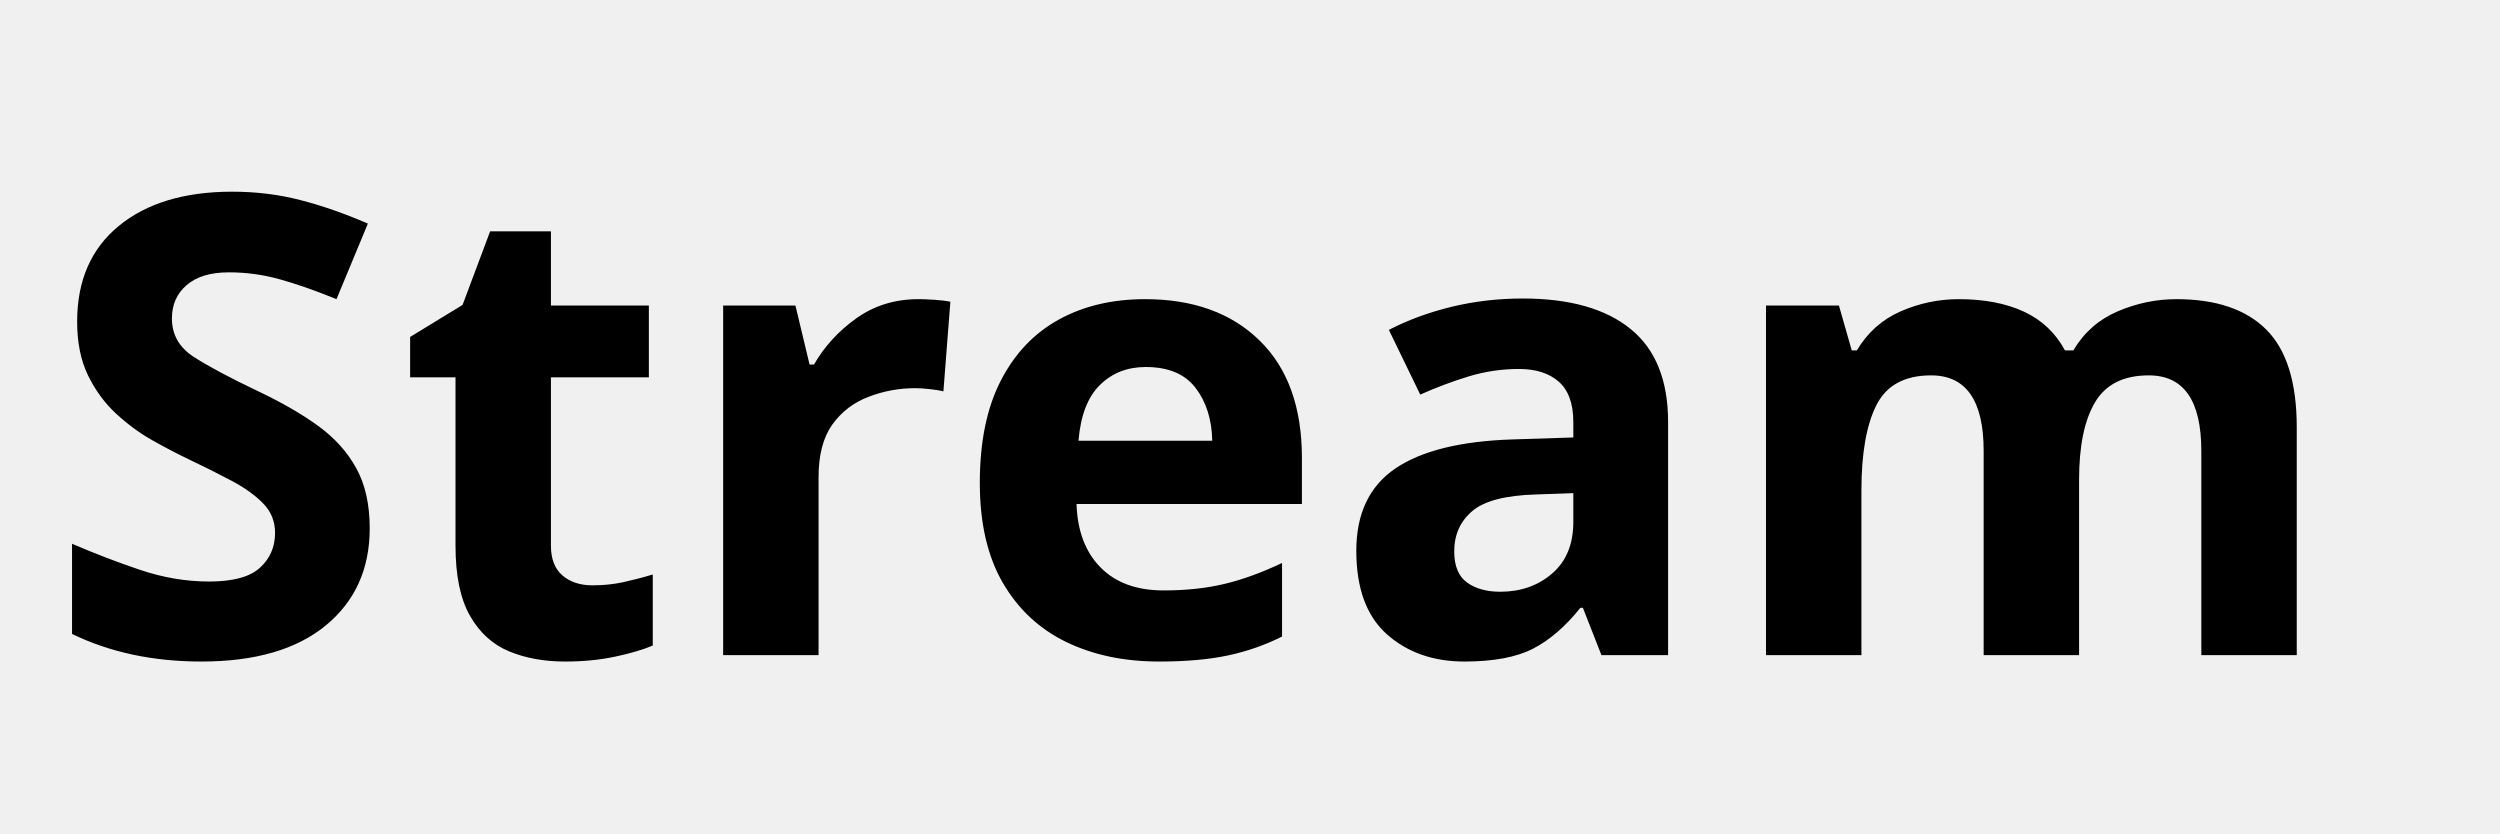
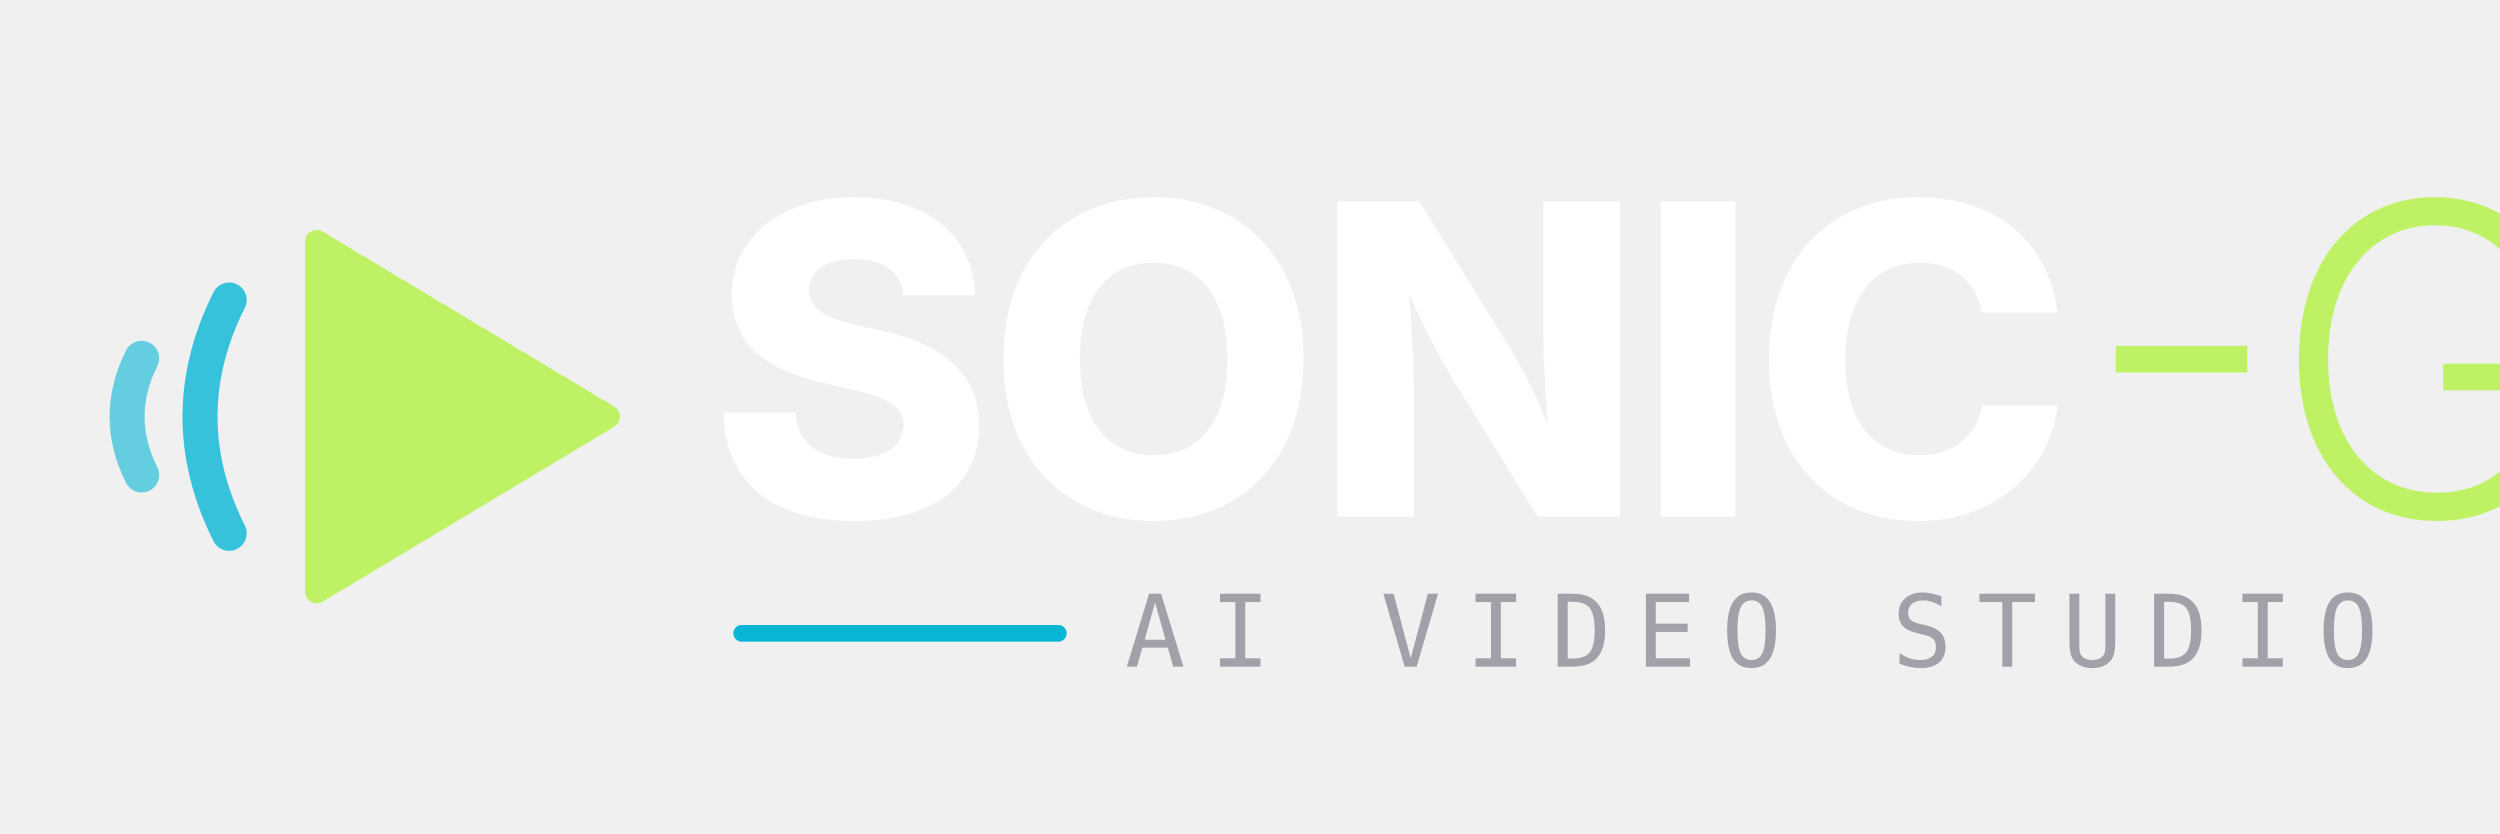
- <svg xmlns="http://www.w3.org/2000/svg" width="100%" height="100%" viewBox="0 0 300 100" version="1.1" xml:space="preserve" style="fill-rule:evenodd;clip-rule:evenodd;stroke-linejoin:round;stroke-miterlimit:2;">
-   <g transform="matrix(0.833757,0,0,0.833757,-4.89053,13.58301)">
-     <g transform="matrix(92.13906,0,0,92.13906,357.5215,78)">
-         </g>
-     <text x="12px" y="78px" style="font-family:'EVA_Matisse_Standard-EB', 'EVA-Matisse_Standard';font-weight:800;font-size:92.139px;">Stream</text>
+ <svg xmlns="http://www.w3.org/2000/svg" viewBox="0 0 300 100" fill="none">
+   <g transform="translate(10, 15) scale(0.7)">
+     <path d="M40 20 L40 80 L90 50 Z" fill="#bef264" stroke="#bef264" stroke-width="4" stroke-linejoin="round" />
+     <path d="M25 30 Q15 50 25 70" stroke="#06b6d4" stroke-width="6" stroke-linecap="round" fill="none" opacity="0.8" />
+     <path d="M10 40 Q5 50 10 60" stroke="#06b6d4" stroke-width="6" stroke-linecap="round" fill="none" opacity="0.6" />
  </g>
+   <text x="85" y="62" font-family="'Inter', sans-serif" font-weight="800" font-size="52" fill="white" letter-spacing="-1">SONIC</text>
+   <text x="250" y="62" font-family="'Inter', sans-serif" font-weight="300" font-size="52" fill="#bef264" letter-spacing="-1">-GEN</text>
+   <rect x="88" y="75" width="40" height="2" fill="#06b6d4" rx="1" />
+   <text x="135" y="80" font-family="monospace" font-weight="500" font-size="12" fill="#a1a1aa" letter-spacing="3">AI VIDEO STUDIO</text>
</svg>
